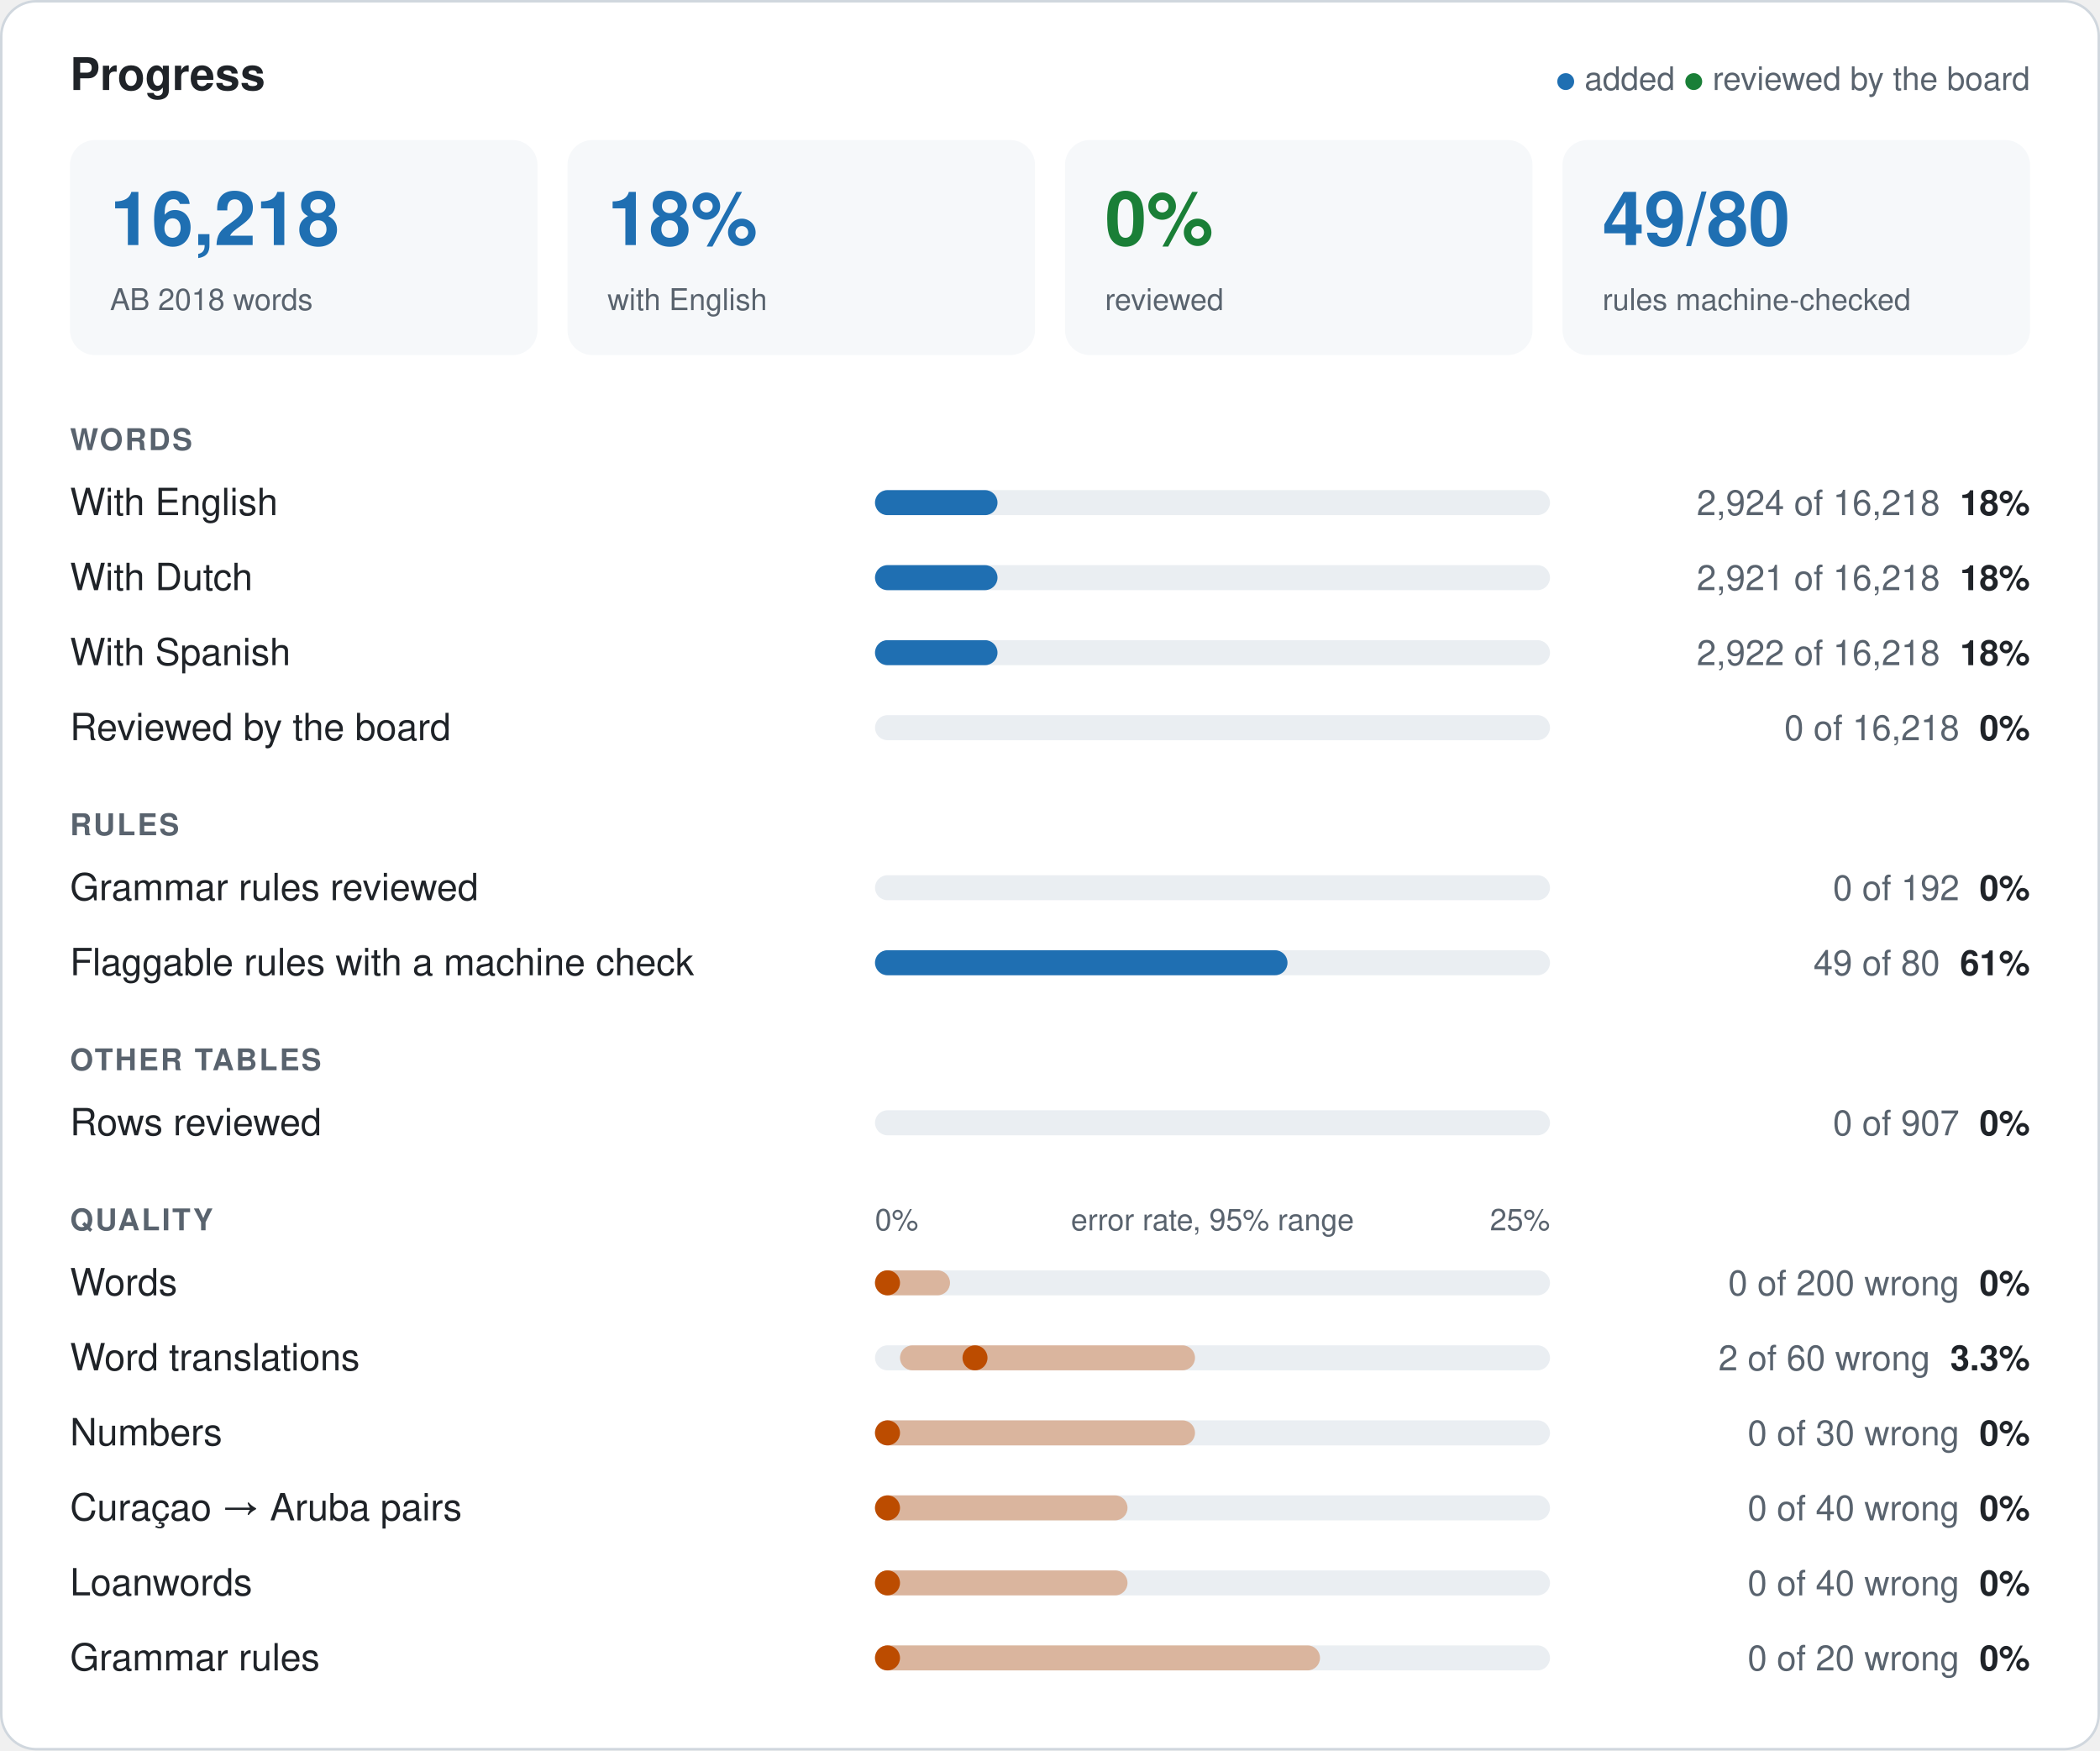
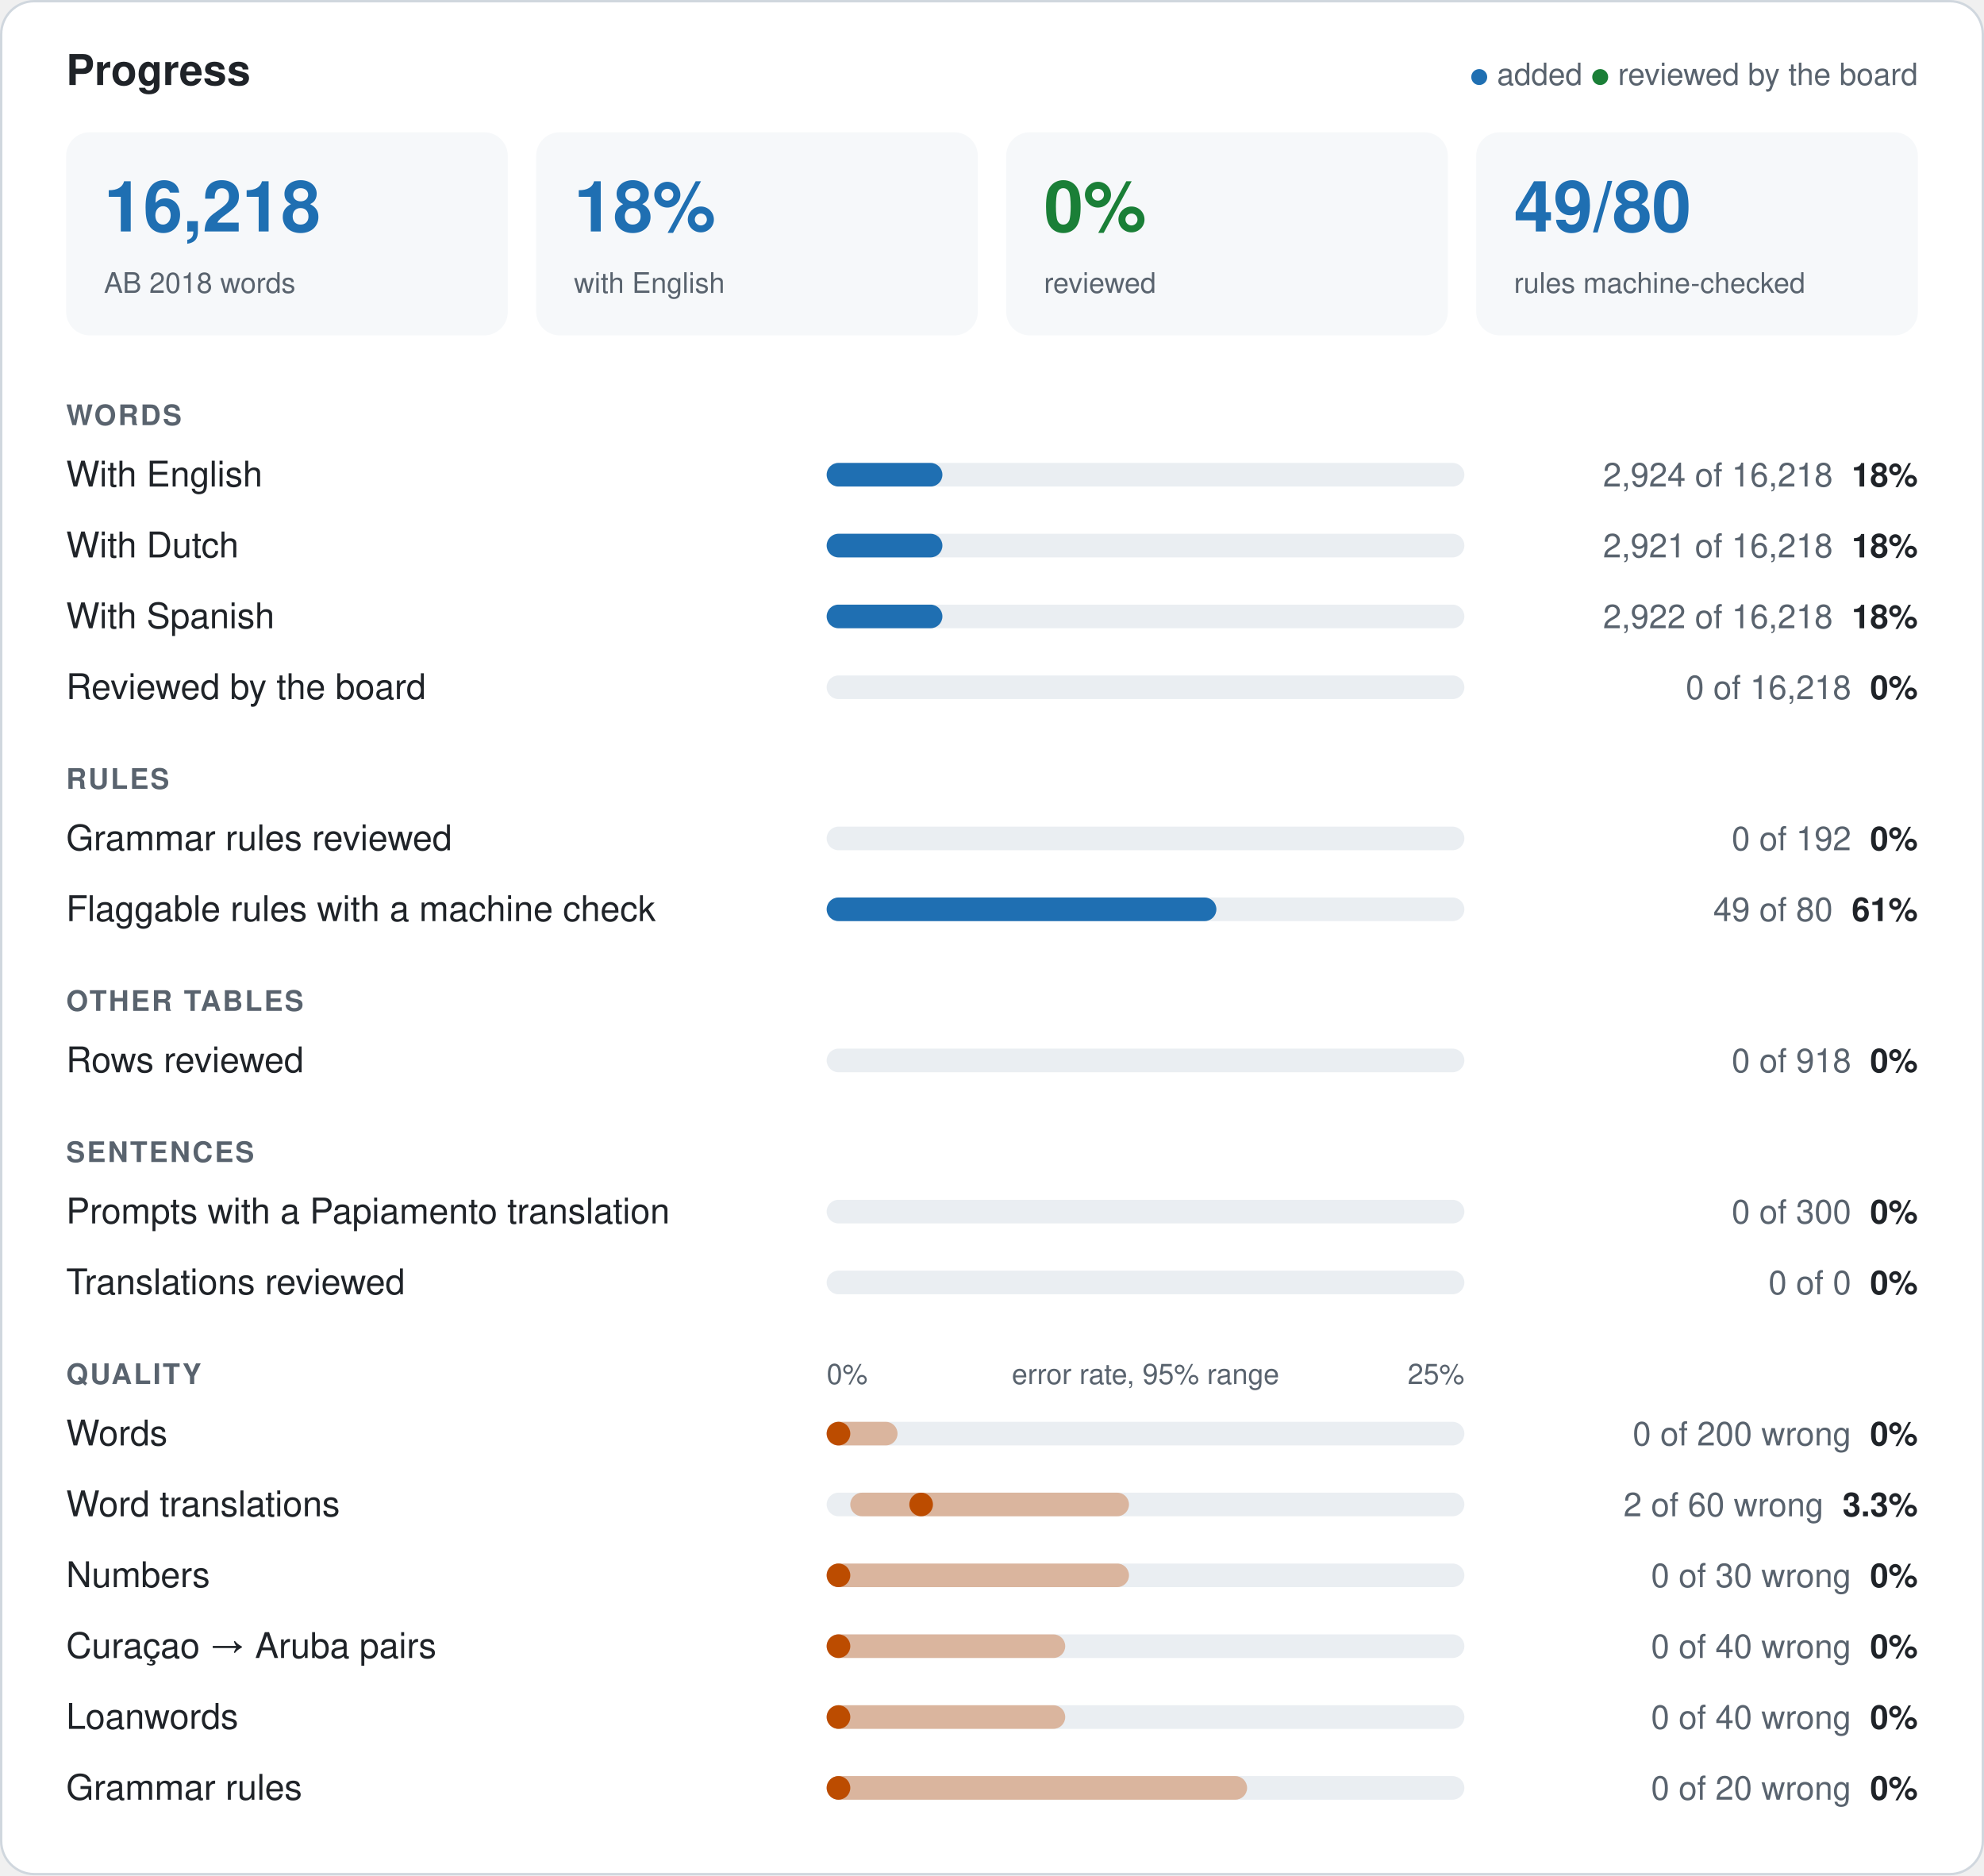
- <svg xmlns="http://www.w3.org/2000/svg" viewBox="0 0 840 700" width="840" height="700" role="img" aria-label="Progress of the Papiamento open data">
-   <rect x="0.5" y="0.5" width="839" height="699" rx="14" fill="#ffffff" stroke="#d0d7de" />
+ <svg xmlns="http://www.w3.org/2000/svg" viewBox="0 0 840 794" width="840" height="794" role="img" aria-label="Progress of the Papiamento open data">
+   <rect x="0.5" y="0.5" width="839" height="793" rx="14" fill="#ffffff" stroke="#d0d7de" />
  <g font-family="-apple-system, 'Segoe UI', Helvetica, Arial, sans-serif">
    <text x="28" y="36" font-size="18" font-weight="700" fill="#1f2328">Progress</text>
    <text x="812" y="36" font-size="13" fill="#59636e" text-anchor="end">
      <tspan fill="#1f6fb2">●</tspan> added    <tspan fill="#1a7f37">●</tspan> reviewed by the board</text>
    <rect x="28" y="56" width="187" height="86" rx="10" fill="#f6f8fa" />
    <text x="44" y="98" font-size="30" font-weight="700" fill="#1f6fb2">16,218</text>
    <text x="44" y="124" font-size="12" fill="#59636e">AB 2018 words</text>
    <rect x="227" y="56" width="187" height="86" rx="10" fill="#f6f8fa" />
    <text x="243" y="98" font-size="30" font-weight="700" fill="#1f6fb2">18%</text>
    <text x="243" y="124" font-size="12" fill="#59636e">with English</text>
    <rect x="426" y="56" width="187" height="86" rx="10" fill="#f6f8fa" />
    <text x="442" y="98" font-size="30" font-weight="700" fill="#1a7f37">0%</text>
    <text x="442" y="124" font-size="12" fill="#59636e">reviewed</text>
    <rect x="625" y="56" width="187" height="86" rx="10" fill="#f6f8fa" />
    <text x="641" y="98" font-size="30" font-weight="700" fill="#1f6fb2">49/80</text>
    <text x="641" y="124" font-size="12" fill="#59636e">rules machine-checked</text>
    <text x="28" y="180" font-size="12" font-weight="600" fill="#59636e" letter-spacing="0.8">WORDS</text>
    <text x="28" y="206" font-size="15" fill="#1f2328">With English</text>
    <rect x="350" y="196" width="270" height="10" rx="5" fill="#eaeef2" />
    <rect x="350" y="196" width="49" height="10" rx="5" fill="#1f6fb2" />
    <text x="812" y="206" font-size="14" fill="#59636e" text-anchor="end">2,924 of 16,218<tspan font-weight="600" fill="#1f2328" dx="8">18%</tspan>
    </text>
    <text x="28" y="236" font-size="15" fill="#1f2328">With Dutch</text>
    <rect x="350" y="226" width="270" height="10" rx="5" fill="#eaeef2" />
    <rect x="350" y="226" width="49" height="10" rx="5" fill="#1f6fb2" />
    <text x="812" y="236" font-size="14" fill="#59636e" text-anchor="end">2,921 of 16,218<tspan font-weight="600" fill="#1f2328" dx="8">18%</tspan>
    </text>
    <text x="28" y="266" font-size="15" fill="#1f2328">With Spanish</text>
    <rect x="350" y="256" width="270" height="10" rx="5" fill="#eaeef2" />
    <rect x="350" y="256" width="49" height="10" rx="5" fill="#1f6fb2" />
    <text x="812" y="266" font-size="14" fill="#59636e" text-anchor="end">2,922 of 16,218<tspan font-weight="600" fill="#1f2328" dx="8">18%</tspan>
    </text>
    <text x="28" y="296" font-size="15" fill="#1f2328">Reviewed by the board</text>
    <rect x="350" y="286" width="270" height="10" rx="5" fill="#eaeef2" />
    <text x="812" y="296" font-size="14" fill="#59636e" text-anchor="end">0 of 16,218<tspan font-weight="600" fill="#1f2328" dx="8">0%</tspan>
    </text>
    <text x="28" y="334" font-size="12" font-weight="600" fill="#59636e" letter-spacing="0.8">RULES</text>
    <text x="28" y="360" font-size="15" fill="#1f2328">Grammar rules reviewed</text>
    <rect x="350" y="350" width="270" height="10" rx="5" fill="#eaeef2" />
    <text x="812" y="360" font-size="14" fill="#59636e" text-anchor="end">0 of 192<tspan font-weight="600" fill="#1f2328" dx="8">0%</tspan>
    </text>
    <text x="28" y="390" font-size="15" fill="#1f2328">Flaggable rules with a machine check</text>
    <rect x="350" y="380" width="270" height="10" rx="5" fill="#eaeef2" />
    <rect x="350" y="380" width="165" height="10" rx="5" fill="#1f6fb2" />
    <text x="812" y="390" font-size="14" fill="#59636e" text-anchor="end">49 of 80<tspan font-weight="600" fill="#1f2328" dx="8">61%</tspan>
    </text>
    <text x="28" y="428" font-size="12" font-weight="600" fill="#59636e" letter-spacing="0.8">OTHER TABLES</text>
    <text x="28" y="454" font-size="15" fill="#1f2328">Rows reviewed</text>
    <rect x="350" y="444" width="270" height="10" rx="5" fill="#eaeef2" />
-     <text x="812" y="454" font-size="14" fill="#59636e" text-anchor="end">0 of 907<tspan font-weight="600" fill="#1f2328" dx="8">0%</tspan>
+     <text x="812" y="454" font-size="14" fill="#59636e" text-anchor="end">0 of 918<tspan font-weight="600" fill="#1f2328" dx="8">0%</tspan>
    </text>
-     <text x="28" y="492" font-size="12" font-weight="600" fill="#59636e" letter-spacing="0.8">QUALITY</text>
-     <text x="350" y="492" font-size="12" fill="#59636e">0%</text>
-     <text x="485" y="492" font-size="12" fill="#59636e" text-anchor="middle">error rate, 95% range</text>
-     <text x="620" y="492" font-size="12" fill="#59636e" text-anchor="end">25%</text>
-     <text x="28" y="518" font-size="15" fill="#1f2328">Words</text>
+     <text x="28" y="492" font-size="12" font-weight="600" fill="#59636e" letter-spacing="0.8">SENTENCES</text>
+     <text x="28" y="518" font-size="15" fill="#1f2328">Prompts with a Papiamento translation</text>
    <rect x="350" y="508" width="270" height="10" rx="5" fill="#eaeef2" />
-     <rect x="350" y="508" width="30" height="10" rx="5" fill="#bc4c00" fill-opacity="0.35" />
-     <circle cx="355" cy="513" r="5" fill="#bc4c00" />
-     <text x="812" y="518" font-size="14" fill="#59636e" text-anchor="end">0 of 200 wrong<tspan font-weight="600" fill="#1f2328" dx="8">0%</tspan>
+     <text x="812" y="518" font-size="14" fill="#59636e" text-anchor="end">0 of 300<tspan font-weight="600" fill="#1f2328" dx="8">0%</tspan>
    </text>
-     <text x="28" y="548" font-size="15" fill="#1f2328">Word translations</text>
+     <text x="28" y="548" font-size="15" fill="#1f2328">Translations reviewed</text>
    <rect x="350" y="538" width="270" height="10" rx="5" fill="#eaeef2" />
-     <rect x="360" y="538" width="118" height="10" rx="5" fill="#bc4c00" fill-opacity="0.35" />
-     <circle cx="390" cy="543" r="5" fill="#bc4c00" />
-     <text x="812" y="548" font-size="14" fill="#59636e" text-anchor="end">2 of 60 wrong<tspan font-weight="600" fill="#1f2328" dx="8">3.3%</tspan>
+     <text x="812" y="548" font-size="14" fill="#59636e" text-anchor="end">0 of 0<tspan font-weight="600" fill="#1f2328" dx="8">0%</tspan>
    </text>
-     <text x="28" y="578" font-size="15" fill="#1f2328">Numbers</text>
-     <rect x="350" y="568" width="270" height="10" rx="5" fill="#eaeef2" />
-     <rect x="350" y="568" width="128" height="10" rx="5" fill="#bc4c00" fill-opacity="0.35" />
-     <circle cx="355" cy="573" r="5" fill="#bc4c00" />
-     <text x="812" y="578" font-size="14" fill="#59636e" text-anchor="end">0 of 30 wrong<tspan font-weight="600" fill="#1f2328" dx="8">0%</tspan>
+     <text x="28" y="586" font-size="12" font-weight="600" fill="#59636e" letter-spacing="0.8">QUALITY</text>
+     <text x="350" y="586" font-size="12" fill="#59636e">0%</text>
+     <text x="485" y="586" font-size="12" fill="#59636e" text-anchor="middle">error rate, 95% range</text>
+     <text x="620" y="586" font-size="12" fill="#59636e" text-anchor="end">25%</text>
+     <text x="28" y="612" font-size="15" fill="#1f2328">Words</text>
+     <rect x="350" y="602" width="270" height="10" rx="5" fill="#eaeef2" />
+     <rect x="350" y="602" width="30" height="10" rx="5" fill="#bc4c00" fill-opacity="0.35" />
+     <circle cx="355" cy="607" r="5" fill="#bc4c00" />
+     <text x="812" y="612" font-size="14" fill="#59636e" text-anchor="end">0 of 200 wrong<tspan font-weight="600" fill="#1f2328" dx="8">0%</tspan>
    </text>
-     <text x="28" y="608" font-size="15" fill="#1f2328">Curaçao → Aruba pairs</text>
-     <rect x="350" y="598" width="270" height="10" rx="5" fill="#eaeef2" />
-     <rect x="350" y="598" width="101" height="10" rx="5" fill="#bc4c00" fill-opacity="0.35" />
-     <circle cx="355" cy="603" r="5" fill="#bc4c00" />
-     <text x="812" y="608" font-size="14" fill="#59636e" text-anchor="end">0 of 40 wrong<tspan font-weight="600" fill="#1f2328" dx="8">0%</tspan>
+     <text x="28" y="642" font-size="15" fill="#1f2328">Word translations</text>
+     <rect x="350" y="632" width="270" height="10" rx="5" fill="#eaeef2" />
+     <rect x="360" y="632" width="118" height="10" rx="5" fill="#bc4c00" fill-opacity="0.35" />
+     <circle cx="390" cy="637" r="5" fill="#bc4c00" />
+     <text x="812" y="642" font-size="14" fill="#59636e" text-anchor="end">2 of 60 wrong<tspan font-weight="600" fill="#1f2328" dx="8">3.3%</tspan>
    </text>
-     <text x="28" y="638" font-size="15" fill="#1f2328">Loanwords</text>
-     <rect x="350" y="628" width="270" height="10" rx="5" fill="#eaeef2" />
-     <rect x="350" y="628" width="101" height="10" rx="5" fill="#bc4c00" fill-opacity="0.35" />
-     <circle cx="355" cy="633" r="5" fill="#bc4c00" />
-     <text x="812" y="638" font-size="14" fill="#59636e" text-anchor="end">0 of 40 wrong<tspan font-weight="600" fill="#1f2328" dx="8">0%</tspan>
+     <text x="28" y="672" font-size="15" fill="#1f2328">Numbers</text>
+     <rect x="350" y="662" width="270" height="10" rx="5" fill="#eaeef2" />
+     <rect x="350" y="662" width="128" height="10" rx="5" fill="#bc4c00" fill-opacity="0.35" />
+     <circle cx="355" cy="667" r="5" fill="#bc4c00" />
+     <text x="812" y="672" font-size="14" fill="#59636e" text-anchor="end">0 of 30 wrong<tspan font-weight="600" fill="#1f2328" dx="8">0%</tspan>
    </text>
-     <text x="28" y="668" font-size="15" fill="#1f2328">Grammar rules</text>
-     <rect x="350" y="658" width="270" height="10" rx="5" fill="#eaeef2" />
-     <rect x="350" y="658" width="178" height="10" rx="5" fill="#bc4c00" fill-opacity="0.35" />
-     <circle cx="355" cy="663" r="5" fill="#bc4c00" />
-     <text x="812" y="668" font-size="14" fill="#59636e" text-anchor="end">0 of 20 wrong<tspan font-weight="600" fill="#1f2328" dx="8">0%</tspan>
+     <text x="28" y="702" font-size="15" fill="#1f2328">Curaçao → Aruba pairs</text>
+     <rect x="350" y="692" width="270" height="10" rx="5" fill="#eaeef2" />
+     <rect x="350" y="692" width="101" height="10" rx="5" fill="#bc4c00" fill-opacity="0.35" />
+     <circle cx="355" cy="697" r="5" fill="#bc4c00" />
+     <text x="812" y="702" font-size="14" fill="#59636e" text-anchor="end">0 of 40 wrong<tspan font-weight="600" fill="#1f2328" dx="8">0%</tspan>
+     </text>
+     <text x="28" y="732" font-size="15" fill="#1f2328">Loanwords</text>
+     <rect x="350" y="722" width="270" height="10" rx="5" fill="#eaeef2" />
+     <rect x="350" y="722" width="101" height="10" rx="5" fill="#bc4c00" fill-opacity="0.35" />
+     <circle cx="355" cy="727" r="5" fill="#bc4c00" />
+     <text x="812" y="732" font-size="14" fill="#59636e" text-anchor="end">0 of 40 wrong<tspan font-weight="600" fill="#1f2328" dx="8">0%</tspan>
+     </text>
+     <text x="28" y="762" font-size="15" fill="#1f2328">Grammar rules</text>
+     <rect x="350" y="752" width="270" height="10" rx="5" fill="#eaeef2" />
+     <rect x="350" y="752" width="178" height="10" rx="5" fill="#bc4c00" fill-opacity="0.35" />
+     <circle cx="355" cy="757" r="5" fill="#bc4c00" />
+     <text x="812" y="762" font-size="14" fill="#59636e" text-anchor="end">0 of 20 wrong<tspan font-weight="600" fill="#1f2328" dx="8">0%</tspan>
    </text>
  </g>
</svg>
